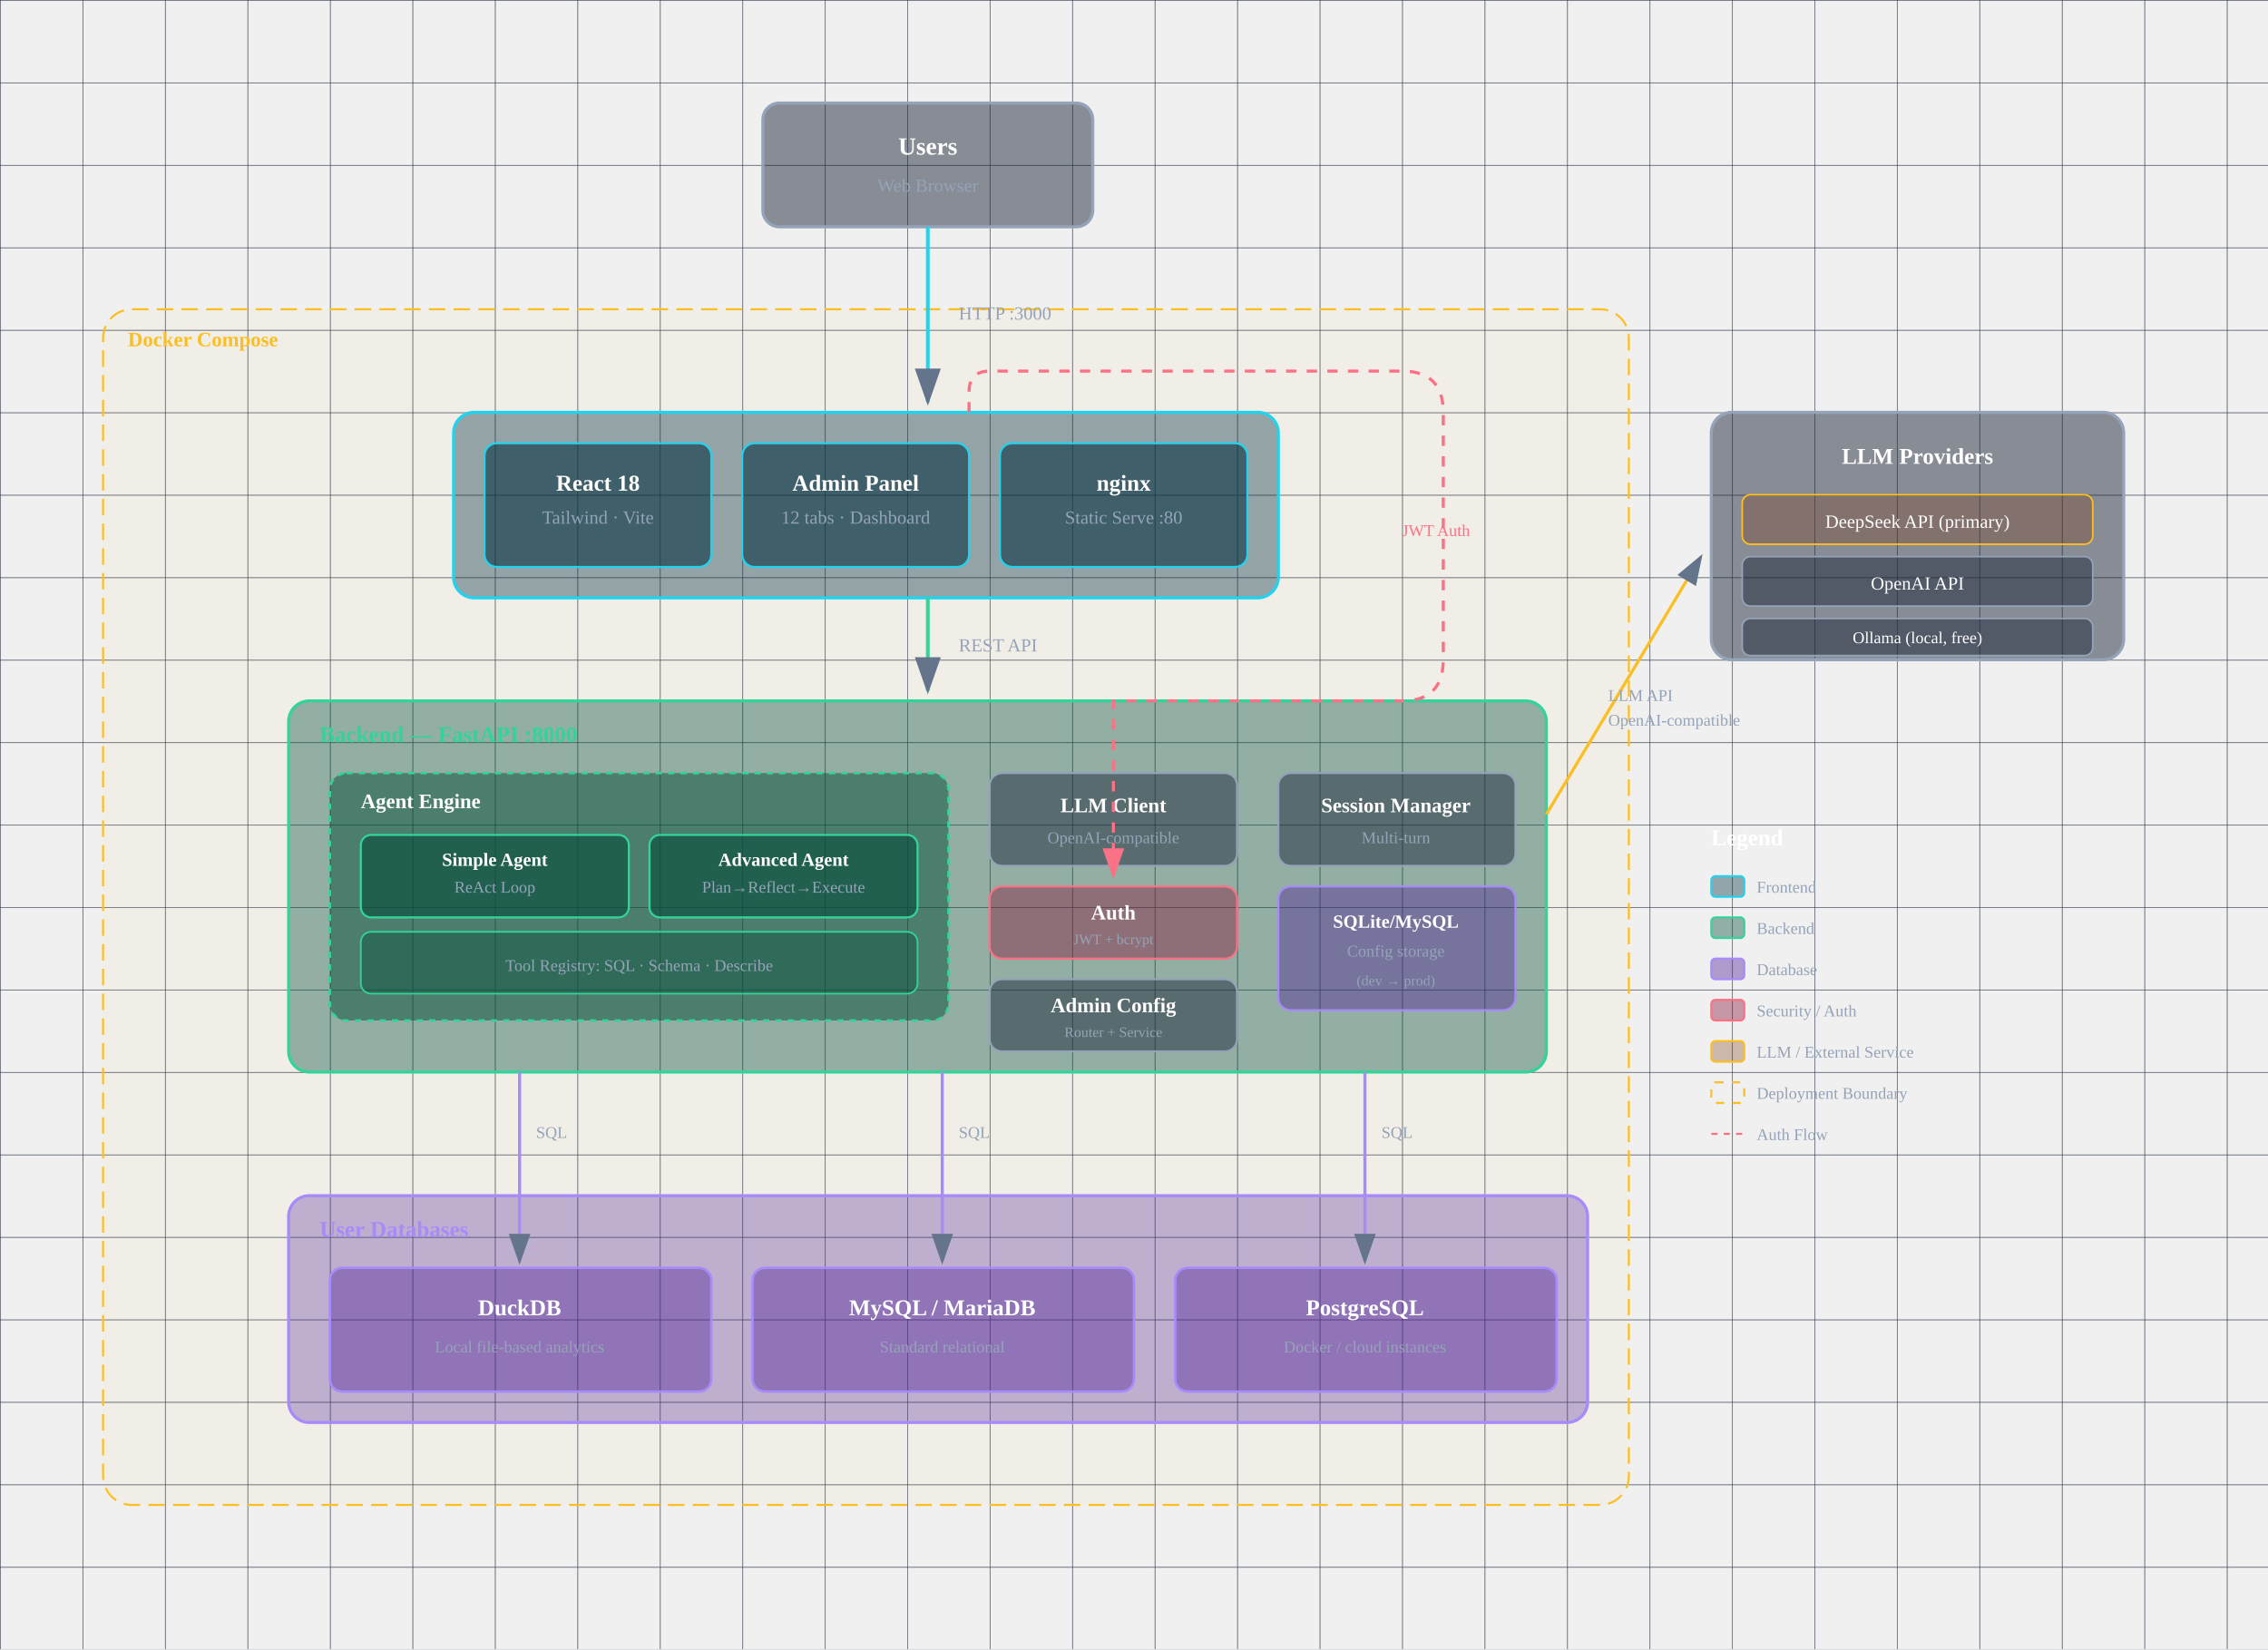
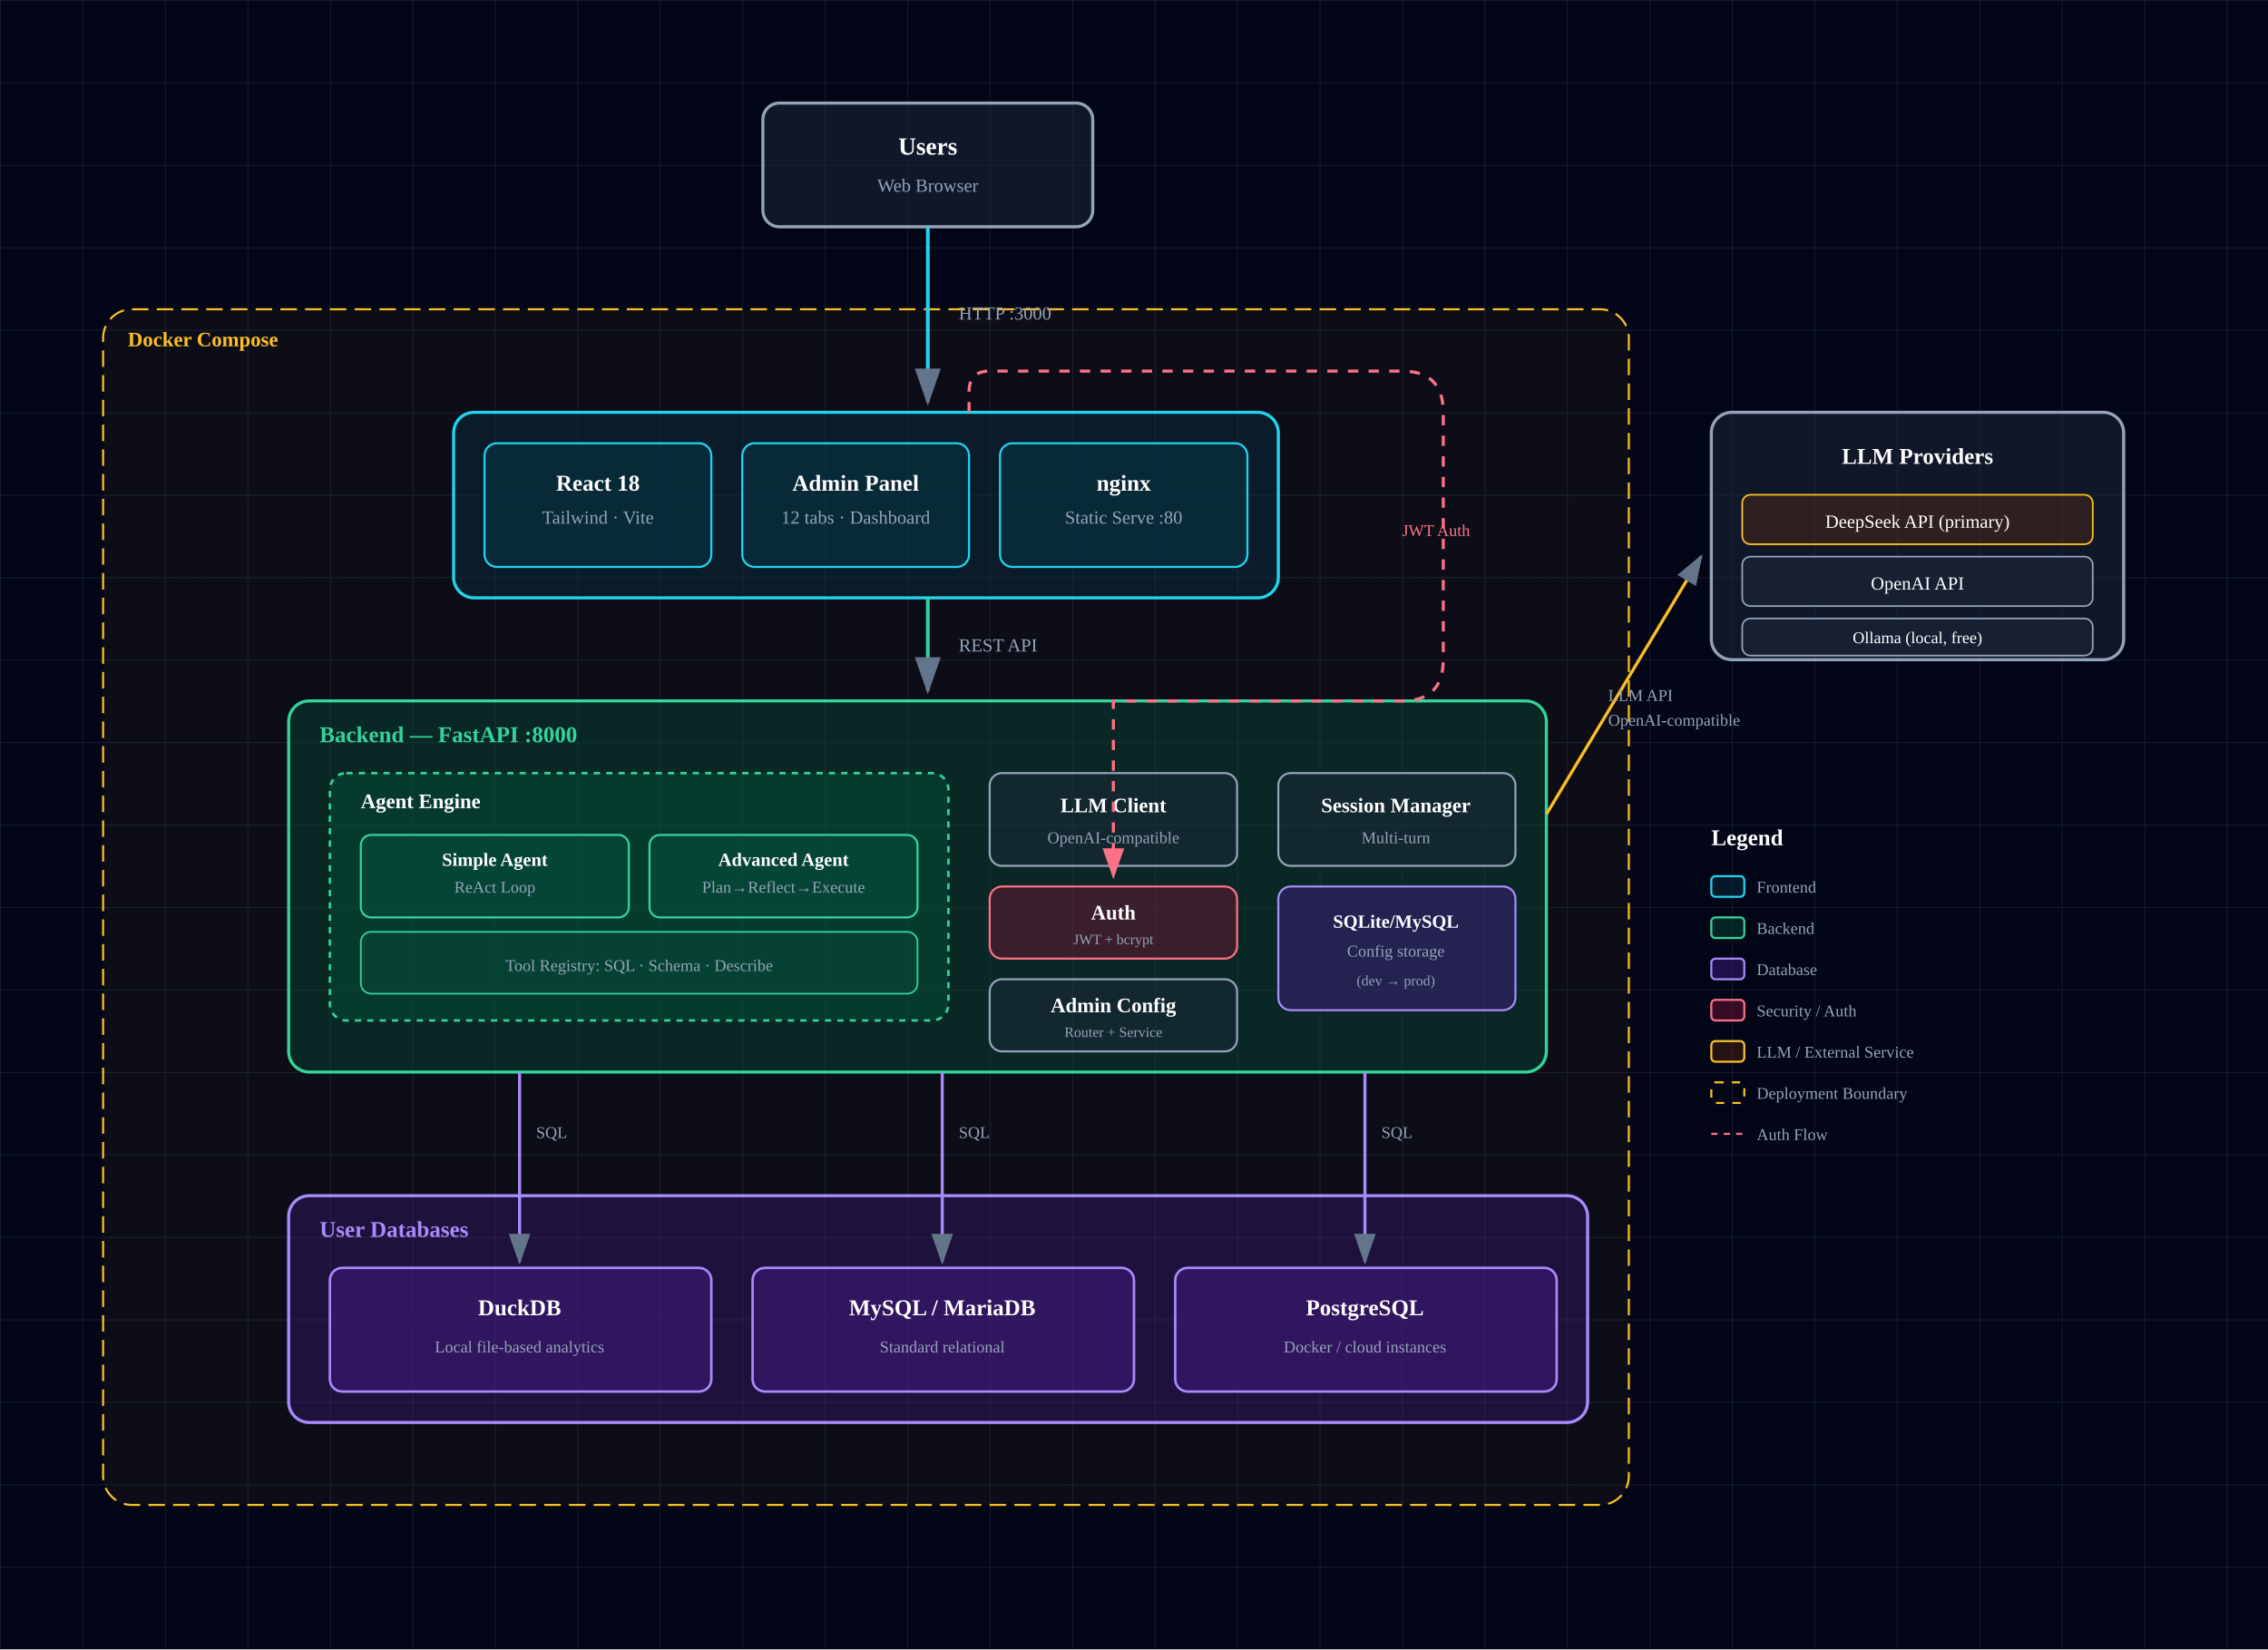
<svg xmlns="http://www.w3.org/2000/svg" viewBox="0 0 1100 800">
  <defs>
    <marker id="arrow-fwd" markerWidth="10" markerHeight="7" refX="9" refY="3.5" orient="auto">
      <polygon points="0 0, 10 3.5, 0 7" fill="#64748b" />
    </marker>
    <marker id="arrow-auth" markerWidth="10" markerHeight="7" refX="9" refY="3.5" orient="auto">
      <polygon points="0 0, 10 3.5, 0 7" fill="#fb7185" />
    </marker>
    <pattern id="grid" width="40" height="40" patternUnits="userSpaceOnUse">
      <path d="M 40 0 L 0 0 0 40" fill="none" stroke="#1e293b" stroke-width="0.5" />
    </pattern>
    <filter id="glow">
      <feGaussianBlur stdDeviation="2" result="blur" />
      <feMerge>
        <feMergeNode in="blur" />
        <feMergeNode in="SourceGraphic" />
      </feMerge>
    </filter>
  </defs>
+   <rect width="100%" height="100%" fill="#020617" />
  <rect width="100%" height="100%" fill="url(#grid)" />
  <rect x="50" y="150" width="740" height="580" rx="14" fill="rgba(251, 191, 36, 0.04)" stroke="#fbbf24" stroke-width="1" stroke-dasharray="8,4" />
  <text x="62" y="168" fill="#fbbf24" font-size="10" font-weight="600">Docker Compose</text>
  <rect x="370" y="50" width="160" height="60" rx="8" fill="rgba(30, 41, 59, 0.5)" stroke="#94a3b8" stroke-width="1.5" />
  <text x="450" y="75" fill="white" font-size="12" font-weight="600" text-anchor="middle">Users</text>
  <text x="450" y="93" fill="#94a3b8" font-size="9" text-anchor="middle">Web Browser</text>
  <rect x="220" y="200" width="400" height="90" rx="10" fill="rgba(8, 51, 68, 0.4)" stroke="#22d3ee" stroke-width="1.5" />
  <rect x="235" y="215" width="110" height="60" rx="6" fill="rgba(8, 51, 68, 0.6)" stroke="#22d3ee" stroke-width="1" />
  <text x="290" y="238" fill="white" font-size="11" font-weight="600" text-anchor="middle">React 18</text>
  <text x="290" y="254" fill="#94a3b8" font-size="9" text-anchor="middle">Tailwind · Vite</text>
  <rect x="360" y="215" width="110" height="60" rx="6" fill="rgba(8, 51, 68, 0.6)" stroke="#22d3ee" stroke-width="1" />
  <text x="415" y="238" fill="white" font-size="11" font-weight="600" text-anchor="middle">Admin Panel</text>
  <text x="415" y="254" fill="#94a3b8" font-size="9" text-anchor="middle">12 tabs · Dashboard</text>
  <rect x="485" y="215" width="120" height="60" rx="6" fill="rgba(8, 51, 68, 0.6)" stroke="#22d3ee" stroke-width="1" />
  <text x="545" y="238" fill="white" font-size="11" font-weight="600" text-anchor="middle">nginx</text>
  <text x="545" y="254" fill="#94a3b8" font-size="9" text-anchor="middle">Static Serve :80</text>
  <rect x="140" y="340" width="610" height="180" rx="10" fill="rgba(6, 78, 59, 0.4)" stroke="#34d399" stroke-width="1.5" />
  <text x="155" y="360" fill="#34d399" font-size="11" font-weight="600">Backend — FastAPI :8000</text>
  <rect x="160" y="375" width="300" height="120" rx="8" fill="rgba(6, 78, 59, 0.5)" stroke="#34d399" stroke-width="1.2" stroke-dasharray="3,3" />
  <text x="175" y="392" fill="white" font-size="10" font-weight="600">Agent Engine</text>
  <rect x="175" y="405" width="130" height="40" rx="5" fill="rgba(6, 78, 59, 0.6)" stroke="#34d399" stroke-width="1" />
  <text x="240" y="420" fill="white" font-size="9" font-weight="600" text-anchor="middle">Simple Agent</text>
  <text x="240" y="433" fill="#94a3b8" font-size="8" text-anchor="middle">ReAct Loop</text>
  <rect x="315" y="405" width="130" height="40" rx="5" fill="rgba(6, 78, 59, 0.6)" stroke="#34d399" stroke-width="1" />
  <text x="380" y="420" fill="white" font-size="9" font-weight="600" text-anchor="middle">Advanced Agent</text>
  <text x="380" y="433" fill="#94a3b8" font-size="8" text-anchor="middle">Plan→Reflect→Execute</text>
  <rect x="175" y="452" width="270" height="30" rx="5" fill="rgba(6, 78, 59, 0.4)" stroke="#34d399" stroke-width="0.8" />
  <text x="310" y="471" fill="#94a3b8" font-size="8" text-anchor="middle">Tool Registry: SQL · Schema · Describe</text>
  <rect x="480" y="375" width="120" height="45" rx="6" fill="rgba(30, 41, 59, 0.5)" stroke="#94a3b8" stroke-width="1" />
  <text x="540" y="394" fill="white" font-size="10" font-weight="600" text-anchor="middle">LLM Client</text>
  <text x="540" y="409" fill="#94a3b8" font-size="8" text-anchor="middle">OpenAI-compatible</text>
  <rect x="480" y="430" width="120" height="35" rx="6" fill="rgba(136, 19, 55, 0.4)" stroke="#fb7185" stroke-width="1" />
  <text x="540" y="446" fill="white" font-size="10" font-weight="600" text-anchor="middle">Auth</text>
  <text x="540" y="458" fill="#94a3b8" font-size="7" text-anchor="middle">JWT + bcrypt</text>
  <rect x="480" y="475" width="120" height="35" rx="6" fill="rgba(30, 41, 59, 0.5)" stroke="#94a3b8" stroke-width="1" />
  <text x="540" y="491" fill="white" font-size="10" font-weight="600" text-anchor="middle">Admin Config</text>
  <text x="540" y="503" fill="#94a3b8" font-size="7" text-anchor="middle">Router + Service</text>
  <rect x="620" y="375" width="115" height="45" rx="6" fill="rgba(30, 41, 59, 0.5)" stroke="#94a3b8" stroke-width="1" />
  <text x="677" y="394" fill="white" font-size="10" font-weight="600" text-anchor="middle">Session Manager</text>
  <text x="677" y="409" fill="#94a3b8" font-size="8" text-anchor="middle">Multi-turn</text>
  <rect x="620" y="430" width="115" height="60" rx="6" fill="rgba(76, 29, 149, 0.4)" stroke="#a78bfa" stroke-width="1" />
  <text x="677" y="450" fill="white" font-size="9" font-weight="600" text-anchor="middle">SQLite/MySQL</text>
  <text x="677" y="464" fill="#94a3b8" font-size="8" text-anchor="middle">Config storage</text>
  <text x="677" y="478" fill="#94a3b8" font-size="7" text-anchor="middle">(dev → prod)</text>
  <rect x="140" y="580" width="630" height="110" rx="10" fill="rgba(76, 29, 149, 0.3)" stroke="#a78bfa" stroke-width="1.5" />
  <text x="155" y="600" fill="#a78bfa" font-size="11" font-weight="600">User Databases</text>
  <rect x="160" y="615" width="185" height="60" rx="6" fill="rgba(76, 29, 149, 0.4)" stroke="#a78bfa" stroke-width="1.2" />
  <text x="252" y="638" fill="white" font-size="11" font-weight="600" text-anchor="middle">DuckDB</text>
  <text x="252" y="656" fill="#94a3b8" font-size="8" text-anchor="middle">Local file-based analytics</text>
  <rect x="365" y="615" width="185" height="60" rx="6" fill="rgba(76, 29, 149, 0.4)" stroke="#a78bfa" stroke-width="1.2" />
  <text x="457" y="638" fill="white" font-size="11" font-weight="600" text-anchor="middle">MySQL / MariaDB</text>
  <text x="457" y="656" fill="#94a3b8" font-size="8" text-anchor="middle">Standard relational</text>
  <rect x="570" y="615" width="185" height="60" rx="6" fill="rgba(76, 29, 149, 0.4)" stroke="#a78bfa" stroke-width="1.2" />
  <text x="662" y="638" fill="white" font-size="11" font-weight="600" text-anchor="middle">PostgreSQL</text>
  <text x="662" y="656" fill="#94a3b8" font-size="8" text-anchor="middle">Docker / cloud instances</text>
  <rect x="830" y="200" width="200" height="120" rx="10" fill="rgba(30, 41, 59, 0.5)" stroke="#94a3b8" stroke-width="1.5" />
  <text x="930" y="225" fill="white" font-size="11" font-weight="600" text-anchor="middle">LLM Providers</text>
  <rect x="845" y="240" width="170" height="24" rx="4" fill="rgba(120, 53, 15, 0.3)" stroke="#fbbf24" stroke-width="0.8" />
  <text x="930" y="256" fill="white" font-size="9" text-anchor="middle">DeepSeek API (primary)</text>
  <rect x="845" y="270" width="170" height="24" rx="4" fill="rgba(30, 41, 59, 0.5)" stroke="#94a3b8" stroke-width="0.8" />
  <text x="930" y="286" fill="white" font-size="9" text-anchor="middle">OpenAI API</text>
  <rect x="845" y="300" width="170" height="18" rx="4" fill="rgba(30, 41, 59, 0.5)" stroke="#94a3b8" stroke-width="0.8" />
  <text x="930" y="312" fill="white" font-size="8" text-anchor="middle">Ollama (local, free)</text>
  <line x1="450" y1="110" x2="450" y2="195" stroke="#22d3ee" stroke-width="1.8" marker-end="url(#arrow-fwd)" />
  <text x="465" y="155" fill="#94a3b8" font-size="9">HTTP :3000</text>
  <line x1="450" y1="290" x2="450" y2="335" stroke="#34d399" stroke-width="1.8" marker-end="url(#arrow-fwd)" />
  <text x="465" y="316" fill="#94a3b8" font-size="9">REST API</text>
  <line x1="750" y1="395" x2="825" y2="270" stroke="#fbbf24" stroke-width="1.5" marker-end="url(#arrow-fwd)" />
  <text x="780" y="340" fill="#94a3b8" font-size="8">LLM API</text>
  <text x="780" y="352" fill="#94a3b8" font-size="8">OpenAI-compatible</text>
  <line x1="252" y1="520" x2="252" y2="612" stroke="#a78bfa" stroke-width="1.5" marker-end="url(#arrow-fwd)" />
  <text x="260" y="552" fill="#94a3b8" font-size="8">SQL</text>
  <line x1="457" y1="520" x2="457" y2="612" stroke="#a78bfa" stroke-width="1.5" marker-end="url(#arrow-fwd)" />
  <text x="465" y="552" fill="#94a3b8" font-size="8">SQL</text>
  <line x1="662" y1="520" x2="662" y2="612" stroke="#a78bfa" stroke-width="1.5" marker-end="url(#arrow-fwd)" />
  <text x="670" y="552" fill="#94a3b8" font-size="8">SQL</text>
  <path d="M 470 200 L 470 190 Q 470 180 480 180 L 680 180 Q 700 180 700 200 L 700 320 Q 700 340 680 340 L 540 340 L 540 425" fill="none" stroke="#fb7185" stroke-width="1.5" stroke-dasharray="5,5" marker-end="url(#arrow-auth)" />
  <text x="680" y="260" fill="#fb7185" font-size="8">JWT Auth</text>
  <text x="830" y="410" fill="white" font-size="11" font-weight="600">Legend</text>
  <rect x="830" y="425" width="16" height="10" rx="2" fill="rgba(8, 51, 68, 0.4)" stroke="#22d3ee" stroke-width="1" />
  <text x="852" y="433" fill="#94a3b8" font-size="8">Frontend</text>
  <rect x="830" y="445" width="16" height="10" rx="2" fill="rgba(6, 78, 59, 0.4)" stroke="#34d399" stroke-width="1" />
  <text x="852" y="453" fill="#94a3b8" font-size="8">Backend</text>
  <rect x="830" y="465" width="16" height="10" rx="2" fill="rgba(76, 29, 149, 0.4)" stroke="#a78bfa" stroke-width="1" />
  <text x="852" y="473" fill="#94a3b8" font-size="8">Database</text>
  <rect x="830" y="485" width="16" height="10" rx="2" fill="rgba(136, 19, 55, 0.4)" stroke="#fb7185" stroke-width="1" />
  <text x="852" y="493" fill="#94a3b8" font-size="8">Security / Auth</text>
  <rect x="830" y="505" width="16" height="10" rx="2" fill="rgba(120, 53, 15, 0.3)" stroke="#fbbf24" stroke-width="1" />
  <text x="852" y="513" fill="#94a3b8" font-size="8">LLM / External Service</text>
  <rect x="830" y="525" width="16" height="10" rx="2" fill="transparent" stroke="#fbbf24" stroke-width="1" stroke-dasharray="4,4" />
  <text x="852" y="533" fill="#94a3b8" font-size="8">Deployment Boundary</text>
  <line x1="830" y1="550" x2="846" y2="550" stroke="#fb7185" stroke-width="1" stroke-dasharray="3,3" />
  <text x="852" y="553" fill="#94a3b8" font-size="8">Auth Flow</text>
</svg>
